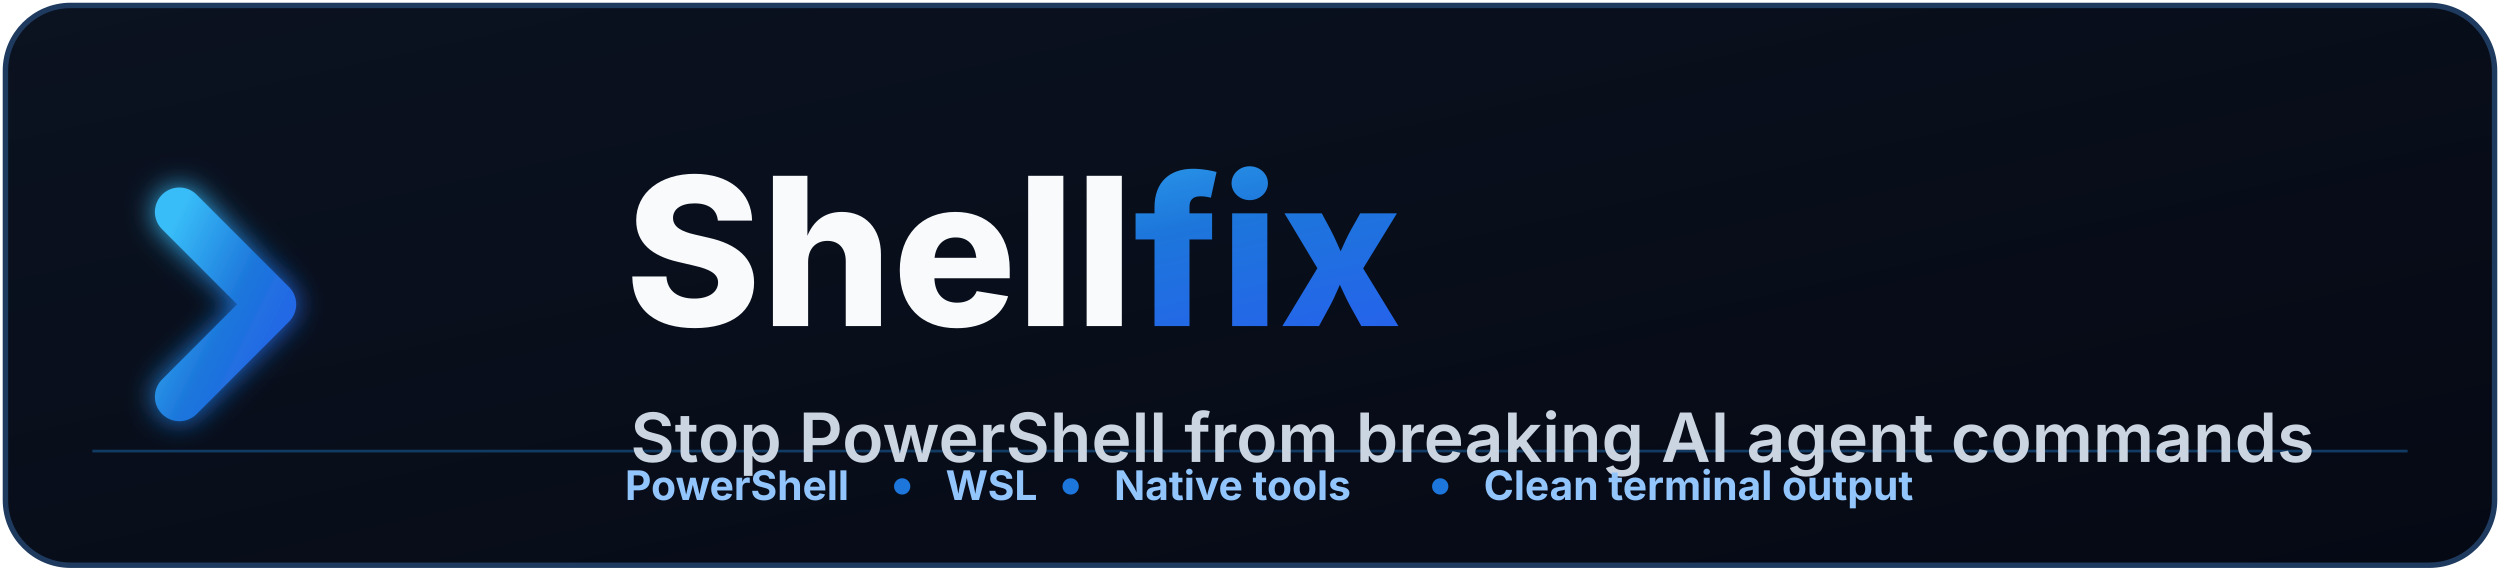
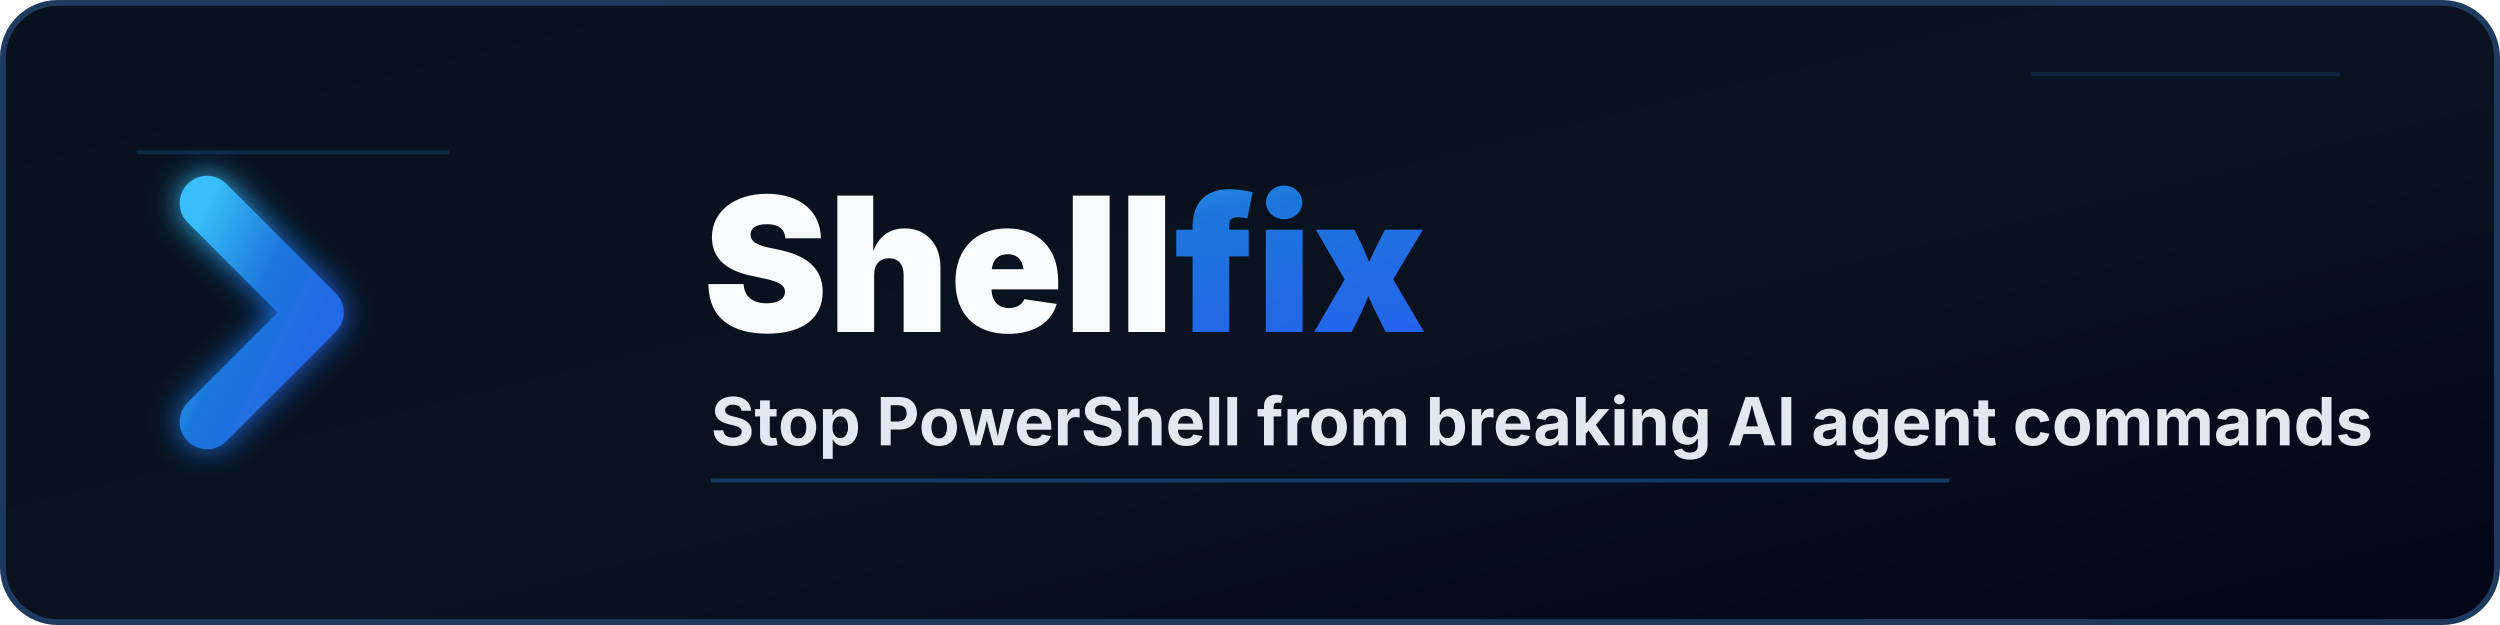
- <svg xmlns="http://www.w3.org/2000/svg" width="920" height="210" viewBox="0 0 920 210" fill="none" role="img" aria-labelledby="title desc">
+ <svg xmlns="http://www.w3.org/2000/svg" width="1280" height="320" viewBox="0 0 1280 320" fill="none" role="img" aria-labelledby="title desc">
  <defs>
+     <linearGradient id="bg" x1="0" y1="0" x2="1" y2="1">
+       <stop offset="0" stop-color="#07101D" />
+       <stop offset="0.55" stop-color="#0A1220" />
+       <stop offset="1" stop-color="#020617" />
+     </linearGradient>
    <linearGradient id="blue" x1="0" y1="0" x2="1" y2="1">
      <stop offset="0" stop-color="#38BDF8" />
-       <stop offset="0.55" stop-color="#1D76DB" />
+       <stop offset="0.45" stop-color="#1D76DB" />
      <stop offset="1" stop-color="#2563EB" />
    </linearGradient>
-     <linearGradient id="panel" x1="0" y1="0" x2="1" y2="1">
-       <stop offset="0" stop-color="#0B1220" />
-       <stop offset="1" stop-color="#050914" />
-     </linearGradient>
-     <filter id="softGlow" x="-30%" y="-30%" width="160%" height="160%">
-       <feGaussianBlur stdDeviation="5" result="blur" />
+     <filter id="glow" x="-35%" y="-35%" width="170%" height="170%">
+       <feGaussianBlur stdDeviation="8" result="blur" />
      <feMerge>
        <feMergeNode in="blur" />
        <feMergeNode in="SourceGraphic" />
      </feMerge>
    </filter>
  </defs>
-   <rect x="2" y="2" width="916" height="206" rx="24" fill="url(#panel)" stroke="#1E3A5F" stroke-width="2" />
-   <path d="M34 166H886" stroke="#123B63" stroke-width="1" />
-   <g transform="translate(58 52)" filter="url(#softGlow)">
-     <path d="M8 26L42 60L8 94" stroke="url(#blue)" stroke-width="18" stroke-linecap="round" stroke-linejoin="round" />
-     <path d="M76 98H132" stroke="url(#blue)" stroke-width="18" stroke-linecap="round" />
+   <rect x="1.5" y="1.5" width="1277" height="317" rx="28" fill="url(#bg)" stroke="#1E3A5F" stroke-width="3" />
+   <path d="M1040 38H1198" stroke="#0F2745" stroke-width="2" />
+   <path d="M70 78H230" stroke="#0F2745" stroke-width="2" />
+   <g transform="translate(88 74)" filter="url(#glow)">
+     <path d="M18 30L74 86L18 142" stroke="url(#blue)" stroke-width="28" stroke-linecap="round" stroke-linejoin="round" />
+     <path d="M118 148H210" stroke="url(#blue)" stroke-width="28" stroke-linecap="round" />
  </g>
-   <g transform="translate(230 44)">
-     <text x="0" y="76" font-family="Segoe UI, Inter, Arial, sans-serif" font-size="76" font-weight="800" letter-spacing="0" fill="#F8FAFC">Shell<tspan fill="url(#blue)">fix</tspan>
+   <g transform="translate(360 78)">
+     <text x="0" y="92" font-family="Segoe UI, Inter, Arial, sans-serif" font-size="96" font-weight="850" letter-spacing="0" fill="#F8FAFC">Shell<tspan fill="url(#blue)">fix</tspan>
    </text>
-     <text x="2" y="126" font-family="Segoe UI, Inter, Arial, sans-serif" font-size="25" font-weight="600" letter-spacing="0" fill="#CBD5E1">Stop PowerShell from breaking AI agent commands</text>
+     <text x="4" y="150" font-family="Segoe UI, Inter, Arial, sans-serif" font-size="34" font-weight="650" letter-spacing="0" fill="#E2E8F0">Stop PowerShell from breaking AI agent commands</text>
  </g>
-   <g transform="translate(230 184)" font-family="Segoe UI, Inter, Arial, sans-serif" font-size="15" font-weight="700" fill="#93C5FD">
-     <text x="0" y="0">PowerShell</text>
-     <circle cx="102" cy="-5" r="3" fill="#1D76DB" />
-     <text x="118" y="0">WSL</text>
-     <circle cx="164" cy="-5" r="3" fill="#1D76DB" />
-     <text x="180" y="0">Native tools</text>
-     <circle cx="300" cy="-5" r="3" fill="#1D76DB" />
-     <text x="316" y="0">Clean terminal output</text>
-   </g>
+   <path d="M364 246H998" stroke="#123B63" stroke-width="2" />
</svg>
